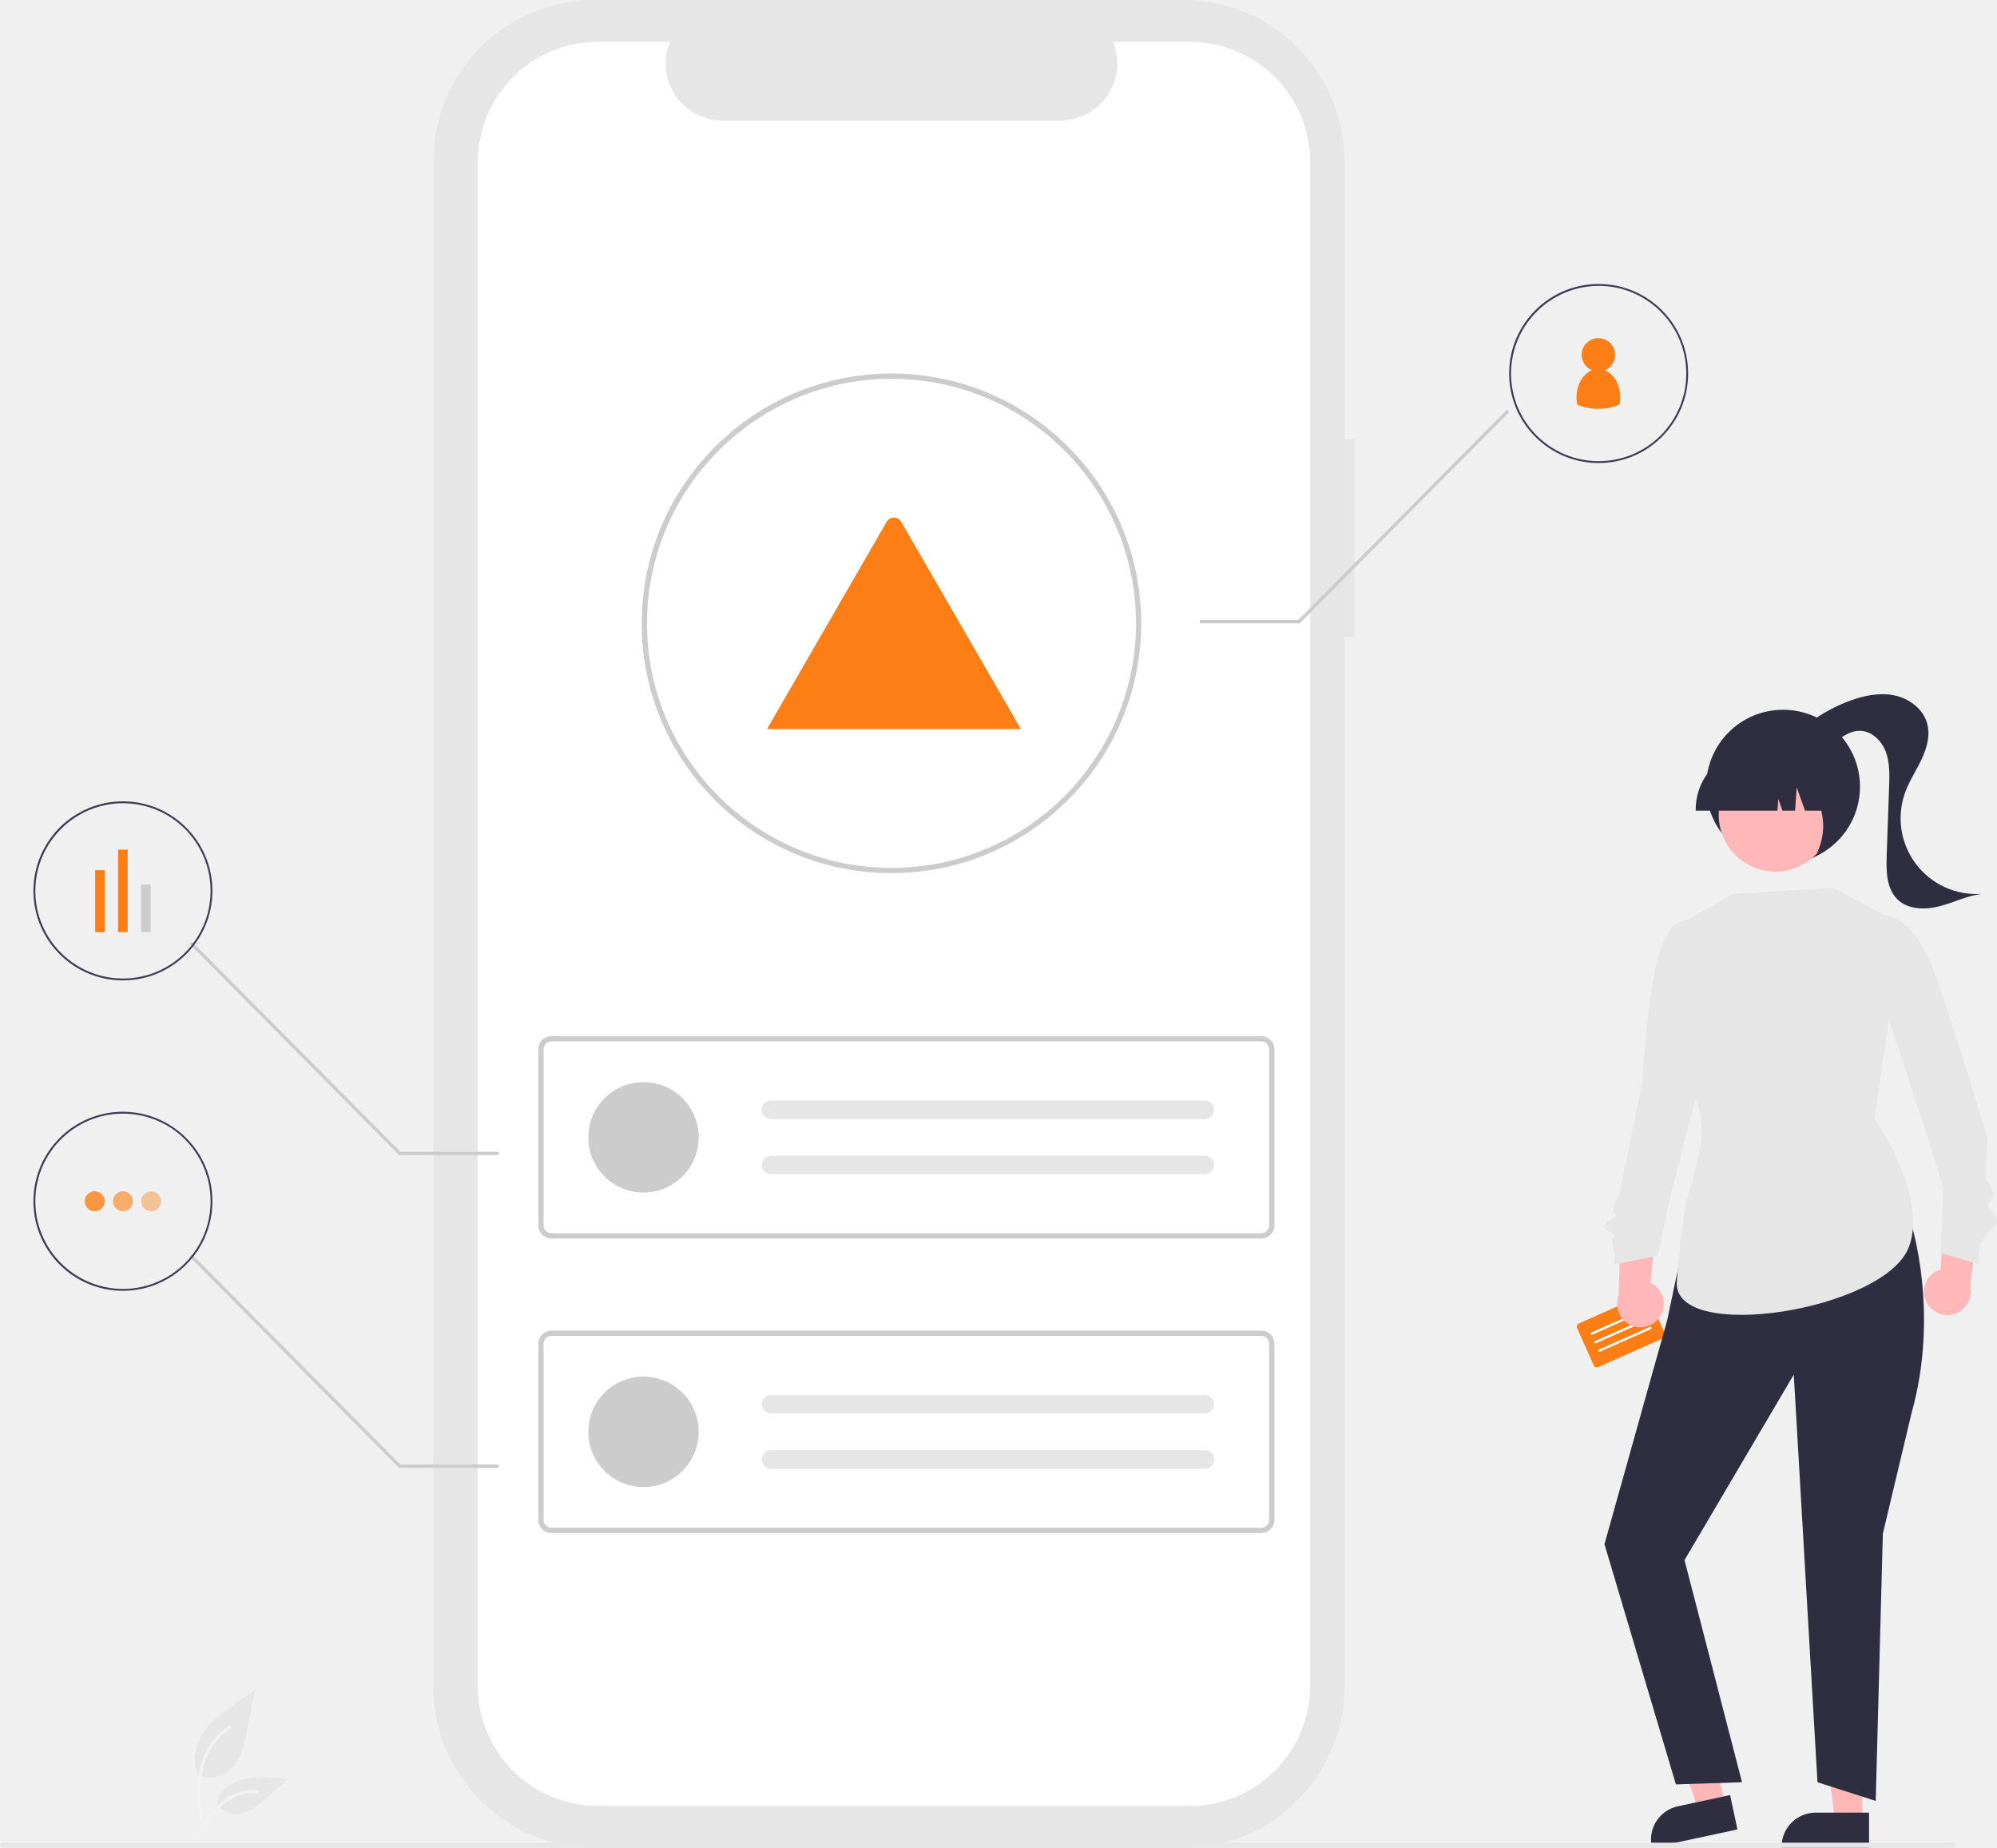
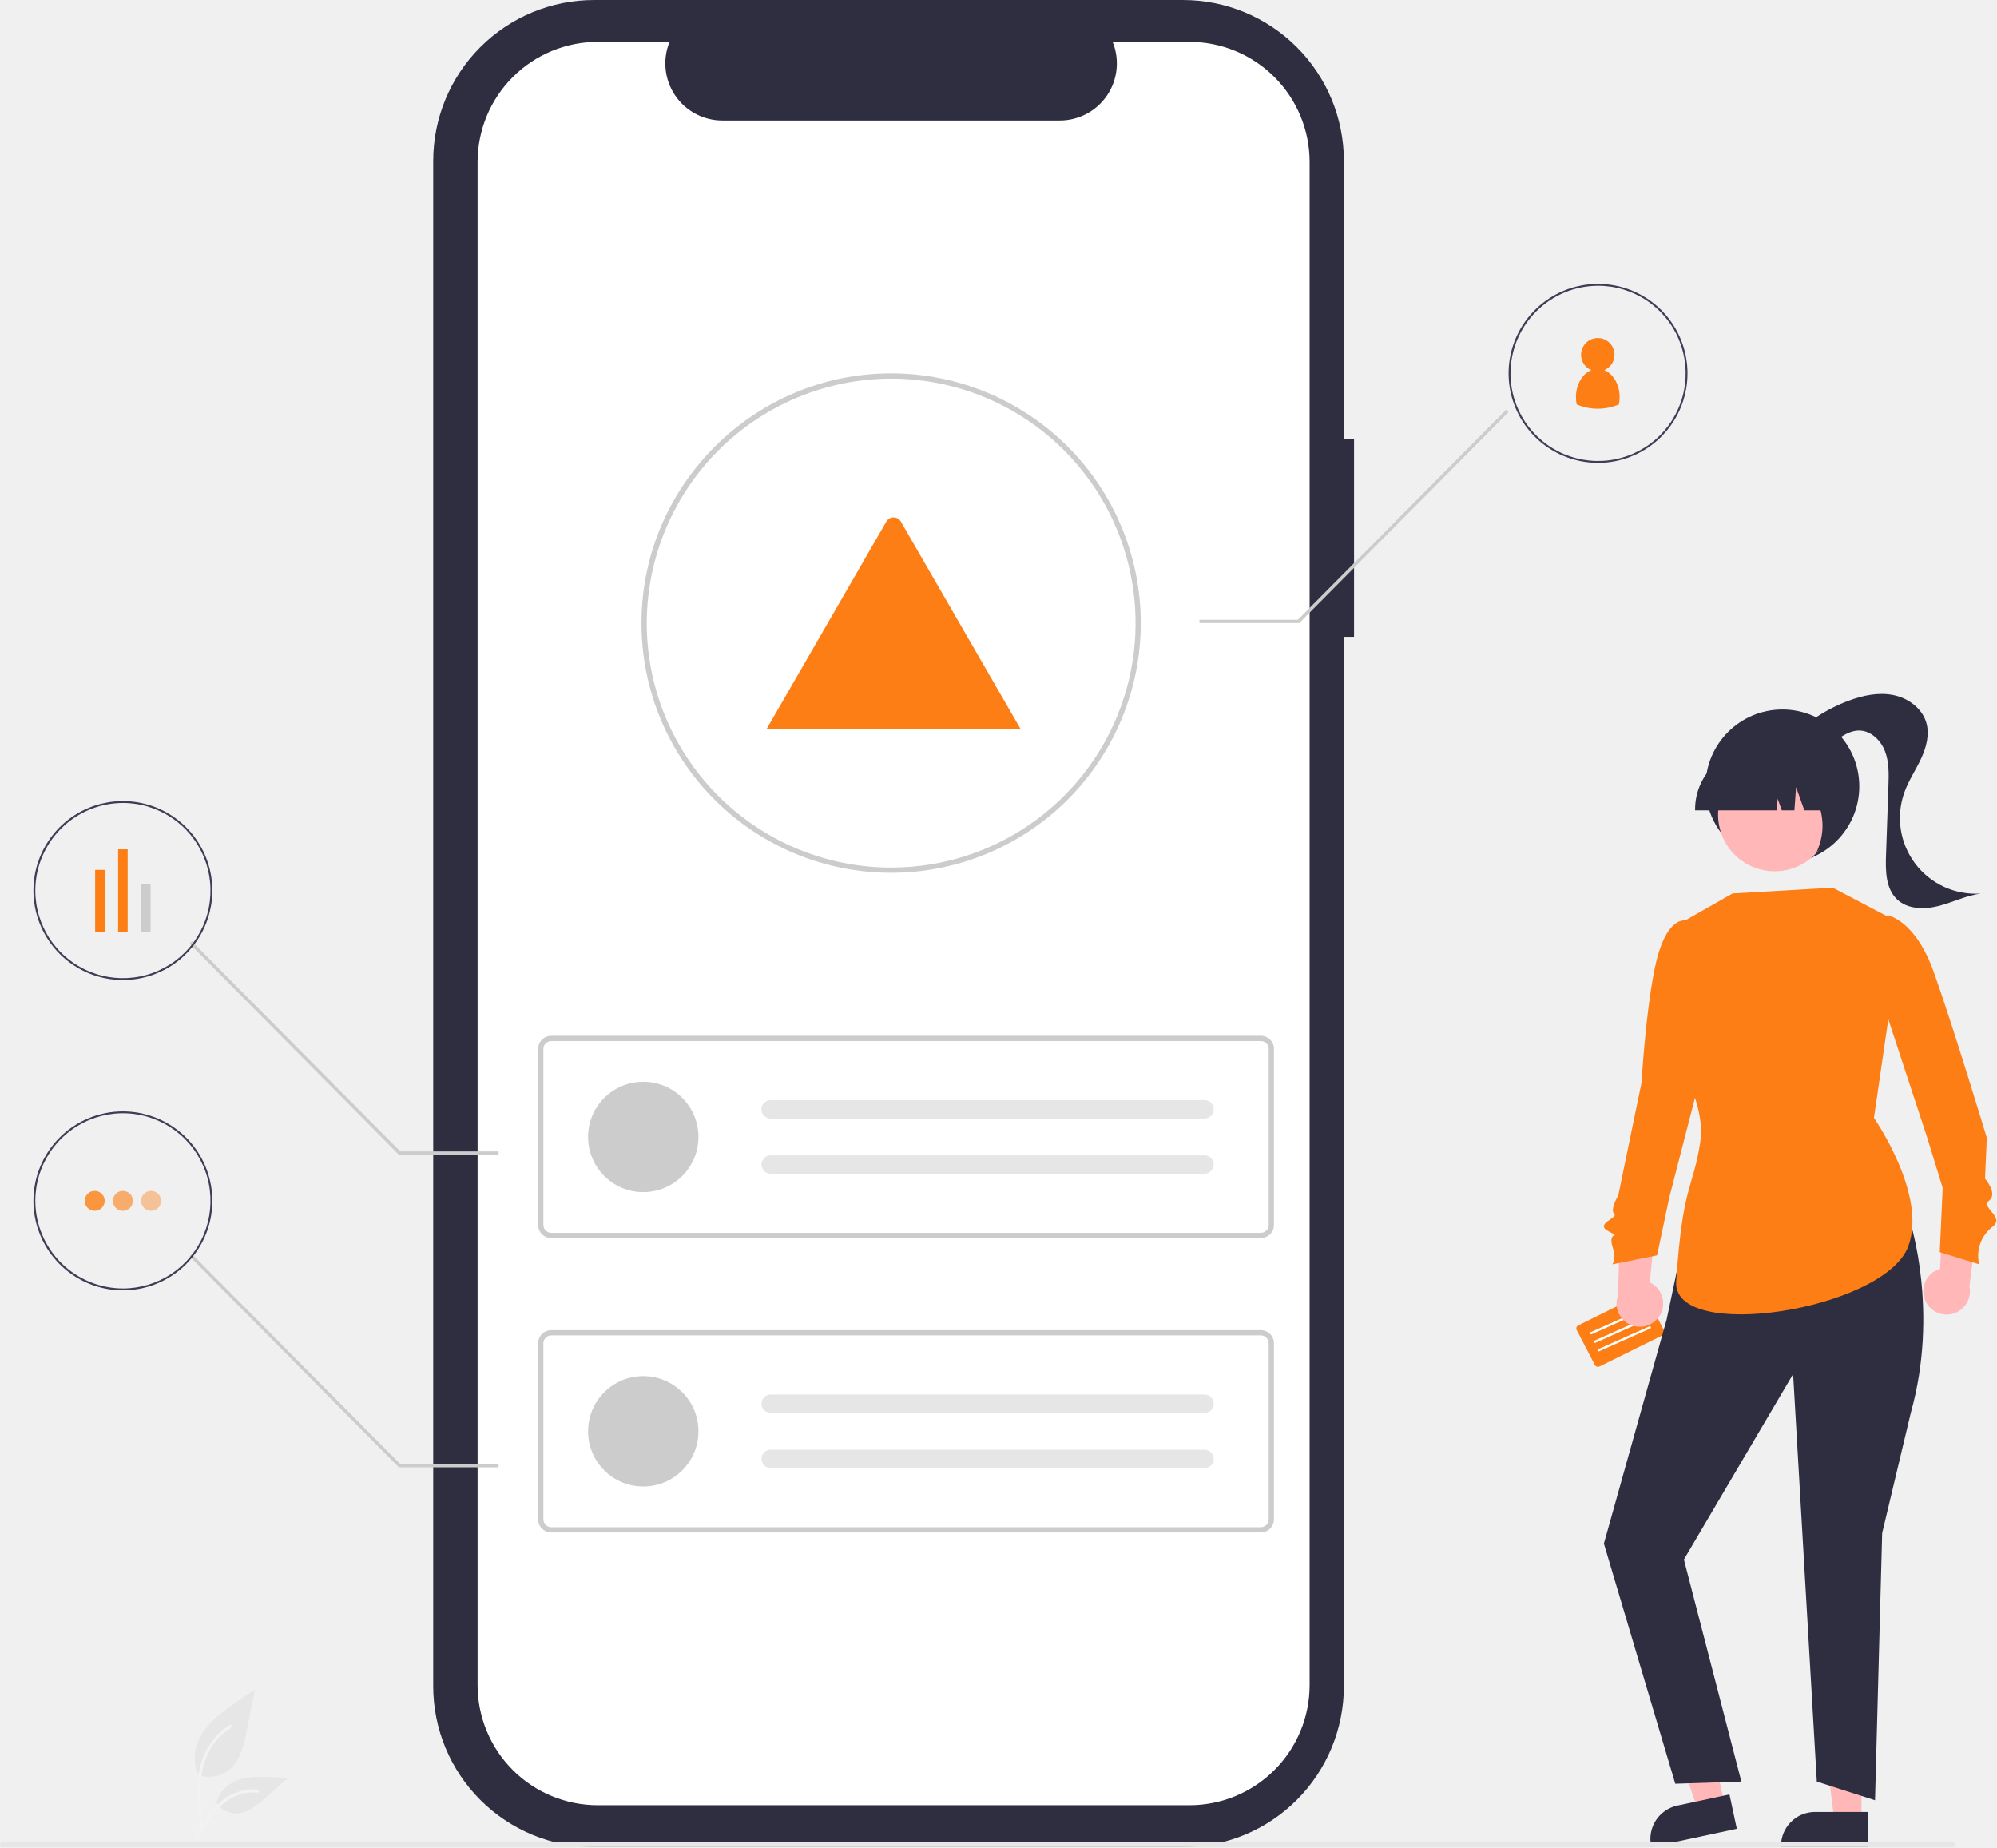
- <svg xmlns="http://www.w3.org/2000/svg" width="786.714" height="727.778" viewBox="0 0 786.714 727.778">
-   <g id="Group_89" data-name="Group 89" transform="translate(-247.83 -75.611)">
-     <path id="Path_1321-597" data-name="Path 1321" d="M939.7,235.558h-4V126.013a63.4,63.4,0,0,0-63.4-63.4H640.213a63.4,63.4,0,0,0-63.4,63.4V726.987a63.4,63.4,0,0,0,63.4,63.4H872.3a63.4,63.4,0,0,0,63.4-63.4V313.534h4Z" transform="translate(-158.255 13)" fill="#e6e6e6" />
-     <path id="Path_1322-598" data-name="Path 1322" d="M874.858,79.106H844.563A22.495,22.495,0,0,1,823.735,110.1H690.776a22.495,22.495,0,0,1-20.827-30.991h-28.3a47.348,47.348,0,0,0-47.348,47.348V726.546a47.348,47.348,0,0,0,47.348,47.348h233.2a47.348,47.348,0,0,0,47.348-47.348h0V126.454a47.348,47.348,0,0,0-47.348-47.348Z" transform="translate(-158.255 13)" fill="#fff" />
-     <path id="Path_39-599" data-name="Path 39" d="M902.962,550.43H623.343a5.184,5.184,0,0,1-5.178-5.178V475.891a5.184,5.184,0,0,1,5.178-5.178H902.962a5.184,5.184,0,0,1,5.178,5.178v69.362A5.184,5.184,0,0,1,902.962,550.43ZM623.343,472.784a3.11,3.11,0,0,0-3.107,3.107v69.362a3.11,3.11,0,0,0,3.107,3.107H902.962a3.11,3.11,0,0,0,3.107-3.107V475.891a3.11,3.11,0,0,0-3.107-3.107Z" transform="translate(-158.255 13)" fill="#ccc" />
-     <circle id="Ellipse_5" data-name="Ellipse 5" cx="21.748" cy="21.748" r="21.748" transform="translate(479.586 501.822)" fill="#ccc" />
-     <path id="Path_40-600" data-name="Path 40" d="M709.817,496.073a3.625,3.625,0,1,0,0,7.249H880.7a3.625,3.625,0,1,0,.119-7.249h-171Z" transform="translate(-158.255 13)" fill="#e6e6e6" />
-     <path id="Path_41-601" data-name="Path 41" d="M709.817,517.821a3.625,3.625,0,1,0,0,7.25H880.7a3.625,3.625,0,1,0,.119-7.249h-171Z" transform="translate(-158.255 13)" fill="#e6e6e6" />
-     <path id="Path_42-602" data-name="Path 42" d="M902.962,666.42H623.343a5.184,5.184,0,0,1-5.178-5.178V591.881a5.184,5.184,0,0,1,5.178-5.178H902.962a5.184,5.184,0,0,1,5.178,5.178v69.362a5.184,5.184,0,0,1-5.178,5.177ZM623.343,588.774a3.11,3.11,0,0,0-3.107,3.107v69.362a3.11,3.11,0,0,0,3.107,3.107H902.962a3.11,3.11,0,0,0,3.107-3.107V591.881a3.11,3.11,0,0,0-3.107-3.107Z" transform="translate(-158.255 13)" fill="#ccc" />
-     <circle id="Ellipse_6" data-name="Ellipse 6" cx="21.748" cy="21.748" r="21.748" transform="translate(479.586 617.813)" fill="#ccc" />
-     <path id="Path_43-603" data-name="Path 43" d="M709.817,612.063a3.625,3.625,0,1,0,0,7.25H880.7a3.625,3.625,0,1,0,.119-7.249h-171Z" transform="translate(-158.255 13)" fill="#e6e6e6" />
-     <path id="Path_44-604" data-name="Path 44" d="M709.817,633.811a3.625,3.625,0,1,0,0,7.25H880.7a3.625,3.625,0,1,0,.119-7.249h-171Z" transform="translate(-158.255 13)" fill="#e6e6e6" />
-     <path id="Path_45-605" data-name="Path 45" d="M757.268,406.495a98.343,98.343,0,0,1-98.384-98.3v-.082c0-.206,0-.423.012-.629.3-53.879,44.432-97.756,98.372-97.756a98.384,98.384,0,1,1,.011,196.768h-.011Zm0-194.7a96.519,96.519,0,0,0-96.3,95.749c-.011.22-.011.4-.011.564a96.325,96.325,0,1,0,96.325-96.313Z" transform="translate(-158.255 13)" fill="#ccc" />
-     <path id="Path_711-606" data-name="Path 711" d="M678.036,584.1H578.423a2.029,2.029,0,0,1-.372-.03l47.112-81.6a3.3,3.3,0,0,1,5.742,0l31.618,54.763,1.515,2.62Z" transform="translate(-28.044 -221.332)" fill="#fd7e14" />
-     <path id="Path_1265-607" data-name="Path 1265" d="M395.632,593.142a14.257,14.257,0,0,1-.289,2.868,21.322,21.322,0,0,1-16.65,0,14.262,14.262,0,0,1-.289-2.868c0-5.006,2.549-9.237,6.06-10.651a6.587,6.587,0,1,1,5.107,0C393.083,583.905,395.632,588.136,395.632,593.142Z" transform="translate(490.489 -361.041)" fill="#fd7e14" />
-     <path id="Path_1362-608" data-name="Path 1362" d="M517.266,138.016l82.121,82.769h38.77v1.3H598.844l-.191-.193-82.312-82.963Z" transform="translate(-193.821 308.484)" fill="#ccc" />
-     <path id="Path_45-2-609" data-name="Path 45" d="M694.141,280.24a35.242,35.242,0,0,1-35.257-35.228v-.029c0-.074,0-.152,0-.225a35.257,35.257,0,1,1,35.257,35.482h0Zm0-69.773a34.589,34.589,0,0,0-34.51,34.313c0,.079,0,.143,0,.2a34.519,34.519,0,1,0,34.519-34.515Z" transform="translate(-397.884 181.512)" fill="#3f3d56" />
-     <path id="Path_1363-610" data-name="Path 1363" d="M517.266,138.016l82.121,82.769h38.77v1.3H598.844l-.191-.193-82.312-82.962Z" transform="translate(-193.821 431.666)" fill="#ccc" />
-     <path id="Path_45-3-611" data-name="Path 45" d="M694.141,209.726a35.242,35.242,0,0,0-35.257,35.228v.029c0,.074,0,.152,0,.225a35.257,35.257,0,1,0,35.257-35.482h0Zm0,69.773a34.589,34.589,0,0,1-34.51-34.313c0-.079,0-.143,0-.2A34.519,34.519,0,1,1,694.146,279.5Z" transform="translate(-397.884 303.775)" fill="#3f3d56" />
-     <rect id="Rectangle_31" data-name="Rectangle 31" width="18.746" height="3.758" transform="translate(307.185 423.994) rotate(90)" fill="#ccc" />
-     <rect id="Rectangle_32" data-name="Rectangle 32" width="32.493" height="3.758" transform="translate(298.138 410.25) rotate(90)" fill="#fd7e14" />
-     <rect id="Rectangle_38" data-name="Rectangle 38" width="24.397" height="3.758" transform="translate(289.091 418.346) rotate(90)" fill="#fd7e14" />
-     <circle id="Ellipse_193" data-name="Ellipse 193" cx="3.936" cy="3.936" r="3.936" transform="translate(281.209 544.822)" fill="#fd7e14" opacity="0.8" />
-     <circle id="Ellipse_194" data-name="Ellipse 194" cx="3.936" cy="3.936" r="3.936" transform="translate(303.437 544.822)" fill="#fd7e14" opacity="0.4" />
-     <g id="Group_86" data-name="Group 86" transform="matrix(0.914, -0.407, 0.407, 0.914, 329.877, 386.67)">
-       <path id="Path_1341-612" data-name="Path 1341" d="M406.822,411.073a1.377,1.377,0,0,0-1.375,1.375v16.046a1.377,1.377,0,0,0,1.375,1.375h27.966a1.377,1.377,0,0,0,1.375-1.375V412.448a1.377,1.377,0,0,0-1.375-1.375Z" transform="translate(0.7 0.389)" fill="#fd7e14" />
-       <path id="Path_1342-613" data-name="Path 1342" d="M435.439,422.174H413.432a.458.458,0,1,1,0-.917h22.006a.458.458,0,0,1,0,.917Z" transform="translate(-2.93 -4.523)" fill="#fff" />
-       <path id="Path_1343-614" data-name="Path 1343" d="M435.439,429.259H413.432a.458.458,0,1,1,0-.917h22.006a.458.458,0,1,1,0,.917Z" transform="translate(-2.93 -7.94)" fill="#fff" />
-       <path id="Path_1344-615" data-name="Path 1344" d="M435.439,436.343H413.433a.458.458,0,1,1,0-.917h22.006a.458.458,0,0,1,0,.917Z" transform="translate(-2.93 -11.357)" fill="#fff" />
-     </g>
-     <circle id="Ellipse_195" data-name="Ellipse 195" cx="3.936" cy="3.936" r="3.936" transform="translate(292.323 544.822)" fill="#fd7e14" opacity="0.6" />
-     <g id="Group_85" data-name="Group 85" transform="translate(295.67 125.32)">
-       <path id="Path_1375-616" data-name="Path 1375" d="M295.905,535.2a9.138,9.138,0,0,1,5.678-12.81l1.757-32.425L316.9,500l-3.748,29.253a9.187,9.187,0,0,1-17.251,5.944Z" transform="translate(415.135 -72.141)" fill="#ffb7b7" />
-       <path id="Path_1376-617" data-name="Path 1376" d="M436.142,541.231a9.138,9.138,0,0,0-3.636-13.532l3.263-32.308-14.949,7.827-.807,29.481a9.187,9.187,0,0,0,16.129,8.532Z" transform="translate(169.818 -72.141)" fill="#ffb7b7" />
-       <path id="Path_1377-618" data-name="Path 1377" d="M225.135,591.715h-10.68l-5.082-41.2h15.764Z" transform="translate(460.604 76)" fill="#ffb7b7" />
-       <path id="Path_1378-619" data-name="Path 1378" d="M372.985,736.368H351.95a13.405,13.405,0,0,0-13.4,13.4v.436h34.439Z" transform="translate(315.479 -72.141)" fill="#2f2e41" />
-       <path id="Path_1379-620" data-name="Path 1379" d="M287.364,585.3l-10.444,2.238-13.6-39.219,15.414-3.3Z" transform="translate(344.431 76)" fill="#ffb7b7" />
-       <path id="Path_1380-621" data-name="Path 1380" d="M421.548,729.46l-20.568,4.407h0a13.405,13.405,0,0,0-10.3,15.916l.091.426,33.675-7.215Z" transform="translate(212.181 -72.141)" fill="#2f2e41" />
-       <path id="Path_1381-622" data-name="Path 1381" d="M437.648,504.094s11.363,35.119.235,74.833L426.556,626.5l-2.811,105.263L400.808,724.4l-9.345-160.557L348.422,636.9l22.654,87.5-26.052.849-28.132-94.627,24.734-88.3,4.531-21.521Z" transform="translate(267.349 -72.141)" fill="#2f2e41" />
-       <path id="Path_1382-623" data-name="Path 1382" d="M330.288,387.463l22.814-13,39.468-2.281,27.377,14.373L408.821,462.88s21.22,30.454,13.483,50.745c-9.549,25.044-93.046,38.109-91.413,13.668,2.577-38.57,6.558-35.91,9.476-54.824,3.2-20.753-19.206-47.363-19.206-47.363Z" transform="translate(281.846 -72.141)" fill="#e6e6e6" />
-       <path id="Path_1383-624" data-name="Path 1383" d="M288.136,394.079l2.543-11.022s10.849,1.4,18.368,22.405,20.884,65.272,20.884,65.272l-.7,16.083s5.151,5.951,1.6,8.669,6.419,6.4,1.369,10.266a14.493,14.493,0,0,0-5.293,14.829l-15.514-4.791,1.141-25.324-6.146-19.962-16.426-49.963Z" transform="translate(405.216 -72.141)" fill="#e6e6e6" />
-       <path id="Path_1384-625" data-name="Path 1384" d="M442.4,395.958l-3.456-10.689s-6.364-2.6-11.062,12.072-6.928,51.815-6.928,51.815l-9.126,44.27s-3.41,5.638-1.6,7.254-7.963,3.888-2.281,6.882-.49-.645,1.633,6.181c1.394,4.483-.036,6.839-.036,6.839l17.567-3.534,4.791-22.693,10.867-42.191Z" transform="translate(178.091 -72.141)" fill="#e6e6e6" />
-       <ellipse id="Ellipse_254" data-name="Ellipse 254" cx="30.298" cy="30.298" rx="30.298" ry="30.298" transform="translate(624.298 229.844)" fill="#2f2e41" />
-       <path id="Path_1385-626" data-name="Path 1385" d="M294.261,313.427a63.528,63.528,0,0,1,23.113-14.946c5.587-2.07,11.668-3.349,17.509-2.173s11.365,5.216,12.995,10.947c1.332,4.686-.043,9.732-2.111,14.144s-4.829,8.5-6.5,13.078A29.85,29.85,0,0,0,369.3,374.505c-5.739.77-11.03,3.467-16.639,4.9s-12.231,1.338-16.4-2.681c-4.411-4.252-4.5-11.166-4.286-17.289l.951-27.306c.162-4.642.3-9.432-1.374-13.765s-5.652-8.126-10.3-8.087c-3.52.03-6.636,2.162-9.458,4.265s-5.811,4.347-9.317,4.659-7.509-2.282-7.247-5.792Z" transform="translate(363.447 -72.141)" fill="#2f2e41" />
-       <ellipse id="Ellipse_255" data-name="Ellipse 255" cx="22.302" cy="22.302" rx="22.302" ry="22.302" transform="translate(642.678 301.545) rotate(-118.663)" fill="#ffb7b7" />
-       <path id="Path_1386-627" data-name="Path 1386" d="M354.16,341.731h32.2l.33-4.624,1.651,4.624H393.3l.654-9.164,3.273,9.164h9.6v-.454a24.09,24.09,0,0,0-24.063-24.063h-4.54a24.09,24.09,0,0,0-24.063,24.063Z" transform="translate(266.023 -72.141)" fill="#2f2e41" />
-       <path id="Path_1387-628" data-name="Path 1387" d="M357.5,358.351l11.76-11.773,1.983-26.061H345.282l.643.642C354.867,330.089,364.52,343.194,357.5,358.351Z" transform="translate(310.486 -72.141)" fill="#2f2e41" />
-     </g>
-     <path id="Path_944-629" data-name="Path 944" d="M1006.459,659.044H237.982a1,1,0,1,1,0-2h768.477a1,1,0,1,1,0,2Z" transform="translate(10.882 144.346)" fill="#e6e6e6" />
-     <g id="Group_58" data-name="Group 58" transform="translate(324.445 741.219)">
-       <path id="Path_438-630" data-name="Path 438" d="M264.378,626.53a12.8,12.8,0,0,0,12.364-2.178c4.33-3.635,5.688-9.623,6.793-15.168l3.268-16.4-6.841,4.711c-4.92,3.388-9.95,6.884-13.356,11.79s-4.893,11.6-2.156,16.914" transform="translate(-262.92 -592.784)" fill="#e6e6e6" />
-       <path id="Path_439-631" data-name="Path 439" d="M266.983,697.106c-.861-6.273-1.747-12.627-1.143-18.967a29.832,29.832,0,0,1,5.752-15.64,26.018,26.018,0,0,1,6.675-6.049c.668-.421,1.282.637.617,1.056a24.735,24.735,0,0,0-9.784,11.805c-2.13,5.418-2.472,11.324-2.105,17.079.222,3.48.692,6.938,1.167,10.391a.634.634,0,0,1-.427.752.615.615,0,0,1-.752-.427Z" transform="translate(-264.469 -642.364)" fill="#f2f2f2" />
-       <path id="Path_442-632" data-name="Path 442" d="M289.28,708.161a9.425,9.425,0,0,0,8.212,4.238c4.157-.2,7.623-3.1,10.743-5.853l9.228-8.147-6.107-.292c-4.392-.21-8.9-.406-13.08.948s-8.041,4.614-8.806,8.944" transform="translate(-280.568 -663.484)" fill="#e6e6e6" />
-       <path id="Path_443-633" data-name="Path 443" d="M262.845,737.661c4.145-7.335,8.953-15.486,17.544-18.092a19.578,19.578,0,0,1,7.379-.762c.783.068.588,1.275-.194,1.208a18.188,18.188,0,0,0-11.776,3.116,30.61,30.61,0,0,0-8.094,8.735c-1.34,2.041-2.541,4.169-3.742,6.294C263.579,738.839,262.457,738.349,262.845,737.661Z" transform="translate(-262.765 -679.313)" fill="#f2f2f2" />
-     </g>
-     <path id="Path_45-4-634" data-name="Path 45" d="M694.141,280.24a35.242,35.242,0,0,1-35.257-35.228v-.029c0-.074,0-.152,0-.225a35.257,35.257,0,1,1,35.257,35.482h0Zm0-69.773a34.589,34.589,0,0,0-34.51,34.313c0,.079,0,.143,0,.2a34.519,34.519,0,1,0,34.519-34.515Z" transform="translate(183.469 -22.258)" fill="#3f3d56" />
-     <path id="Path_1414-635" data-name="Path 1414" d="M637.231,138.016l-82.121,82.769h-38.77v1.3h39.313l.191-.193,82.312-82.962Z" transform="translate(204.196 99.023)" fill="#ccc" />
+ <svg xmlns="http://www.w3.org/2000/svg" width="787" height="728" viewBox="0 0 787 728" fill="none">
+   <g clip-path="url(#clip0_1755_619)">
+     <path d="M533.613 172.947H529.613V63.402C529.613 46.587 522.933 30.461 511.043 18.571C499.154 6.682 483.028 0.002 466.213 0.002H234.127C217.313 0.002 201.187 6.682 189.297 18.571C177.407 30.461 170.728 46.587 170.728 63.402V664.378C170.728 681.193 177.407 697.319 189.297 709.208C201.187 721.098 217.313 727.778 234.127 727.778H466.213C483.028 727.778 499.154 721.098 511.043 709.208C522.933 697.319 529.613 681.193 529.613 664.378V250.924H533.613V172.947Z" fill="#2F2E41" />
+     <path d="M468.77 16.494H438.476C439.869 19.91 440.402 23.616 440.026 27.287C439.65 30.957 438.377 34.478 436.319 37.54C434.261 40.602 431.482 43.111 428.226 44.846C424.97 46.581 421.337 47.488 417.648 47.488H284.689C281 47.488 277.368 46.58 274.113 44.846C270.857 43.111 268.078 40.602 266.021 37.541C263.963 34.479 262.69 30.958 262.314 27.288C261.937 23.619 262.469 19.913 263.862 16.497H235.563C223.005 16.497 210.962 21.486 202.083 30.365C193.203 39.245 188.215 51.288 188.215 63.845V663.936C188.215 676.493 193.203 688.537 202.083 697.416C210.962 706.296 223.005 711.284 235.563 711.284H468.761C481.319 711.284 493.362 706.296 502.241 697.416C511.121 688.537 516.109 676.493 516.109 663.936V63.842C516.109 51.285 511.121 39.242 502.241 30.362C493.362 21.483 481.319 16.494 468.761 16.494H468.77Z" fill="white" />
+     <path d="M496.875 487.82H217.257C215.884 487.818 214.568 487.272 213.597 486.301C212.627 485.331 212.081 484.015 212.079 482.642V413.281C212.081 411.908 212.627 410.592 213.597 409.621C214.568 408.65 215.884 408.104 217.257 408.103H496.875C498.247 408.104 499.564 408.65 500.534 409.621C501.505 410.592 502.051 411.908 502.053 413.281V482.643C502.051 484.015 501.505 485.331 500.534 486.302C499.563 487.272 498.247 487.818 496.875 487.82ZM217.257 410.174C216.433 410.174 215.644 410.502 215.061 411.084C214.479 411.667 214.151 412.457 214.15 413.281V482.643C214.151 483.467 214.479 484.256 215.061 484.839C215.644 485.421 216.433 485.749 217.257 485.75H496.875C497.698 485.749 498.488 485.421 499.071 484.839C499.653 484.256 499.981 483.467 499.982 482.643V413.281C499.981 412.457 499.653 411.667 499.071 411.084C498.488 410.502 497.698 410.174 496.875 410.174H217.257Z" fill="#CCCCCC" />
+     <path d="M253.503 469.708C265.514 469.708 275.251 459.971 275.251 447.96C275.251 435.949 265.514 426.212 253.503 426.212C241.492 426.212 231.755 435.949 231.755 447.96C231.755 459.971 241.492 469.708 253.503 469.708Z" fill="#CCCCCC" />
+     <path d="M303.731 433.462C303.25 433.454 302.772 433.542 302.325 433.721C301.879 433.899 301.472 434.165 301.129 434.502C300.786 434.84 300.514 435.242 300.328 435.686C300.142 436.13 300.046 436.606 300.046 437.087C300.046 437.568 300.142 438.044 300.328 438.488C300.514 438.932 300.786 439.334 301.129 439.671C301.472 440.009 301.879 440.274 302.325 440.453C302.772 440.632 303.25 440.719 303.731 440.711H474.613C475.09 440.72 475.564 440.635 476.008 440.461C476.451 440.287 476.856 440.026 477.2 439.695C477.543 439.364 477.817 438.969 478.007 438.531C478.197 438.094 478.299 437.623 478.306 437.147C478.314 436.67 478.228 436.196 478.052 435.753C477.877 435.31 477.616 434.905 477.284 434.563C476.952 434.221 476.555 433.947 476.118 433.758C475.68 433.57 475.209 433.469 474.732 433.462H303.733H303.731Z" fill="#E6E6E6" />
+     <path d="M303.73 455.211C302.769 455.211 301.847 455.593 301.167 456.273C300.487 456.953 300.105 457.875 300.105 458.836C300.105 459.797 300.487 460.719 301.167 461.399C301.847 462.079 302.769 462.461 303.73 462.461H474.613C475.089 462.47 475.563 462.385 476.007 462.211C476.451 462.036 476.856 461.776 477.199 461.445C477.542 461.114 477.816 460.718 478.006 460.281C478.196 459.843 478.298 459.373 478.306 458.896C478.314 458.419 478.227 457.946 478.052 457.502C477.876 457.059 477.615 456.655 477.283 456.312C476.951 455.97 476.555 455.697 476.117 455.508C475.679 455.319 475.208 455.219 474.732 455.212H303.732L303.73 455.211Z" fill="#E6E6E6" />
+     <path d="M496.875 603.81H217.257C215.884 603.808 214.568 603.262 213.597 602.292C212.627 601.321 212.081 600.005 212.079 598.632V529.271C212.081 527.898 212.627 526.582 213.597 525.611C214.568 524.64 215.884 524.094 217.257 524.093H496.875C498.247 524.094 499.564 524.64 500.534 525.611C501.505 526.582 502.051 527.898 502.053 529.271V598.633C502.051 600.006 501.505 601.321 500.534 602.292C499.563 603.262 498.247 603.808 496.875 603.81ZM217.257 526.164C216.433 526.165 215.644 526.492 215.061 527.075C214.479 527.657 214.151 528.447 214.15 529.271V598.633C214.151 599.457 214.479 600.247 215.061 600.829C215.644 601.412 216.433 601.739 217.257 601.74H496.875C497.698 601.739 498.488 601.412 499.071 600.829C499.653 600.247 499.981 599.457 499.982 598.633V529.271C499.981 528.447 499.653 527.657 499.071 527.075C498.488 526.492 497.698 526.165 496.875 526.164H217.257Z" fill="#CCCCCC" />
+     <path d="M253.503 585.699C265.514 585.699 275.251 575.962 275.251 563.951C275.251 551.94 265.514 542.203 253.503 542.203C241.492 542.203 231.755 551.94 231.755 563.951C231.755 575.962 241.492 585.699 253.503 585.699Z" fill="#CCCCCC" />
+     <path d="M303.73 549.453C302.769 549.453 301.847 549.835 301.167 550.515C300.487 551.195 300.105 552.117 300.105 553.078C300.105 554.04 300.487 554.962 301.167 555.641C301.847 556.321 302.769 556.703 303.73 556.703H474.613C475.089 556.712 475.563 556.627 476.007 556.453C476.451 556.278 476.856 556.018 477.199 555.687C477.542 555.356 477.816 554.96 478.006 554.523C478.196 554.086 478.298 553.615 478.306 553.138C478.314 552.662 478.227 552.188 478.052 551.745C477.876 551.301 477.615 550.897 477.283 550.555C476.951 550.212 476.555 549.939 476.117 549.75C475.679 549.561 475.208 549.461 474.732 549.454H303.732L303.73 549.453Z" fill="#E6E6E6" />
+     <path d="M303.73 571.201C302.769 571.201 301.847 571.583 301.167 572.263C300.487 572.943 300.105 573.865 300.105 574.826C300.105 575.788 300.487 576.71 301.167 577.389C301.847 578.069 302.769 578.451 303.73 578.451H474.613C475.089 578.46 475.563 578.375 476.007 578.201C476.451 578.026 476.856 577.766 477.199 577.435C477.542 577.104 477.816 576.708 478.006 576.271C478.196 575.834 478.298 575.363 478.306 574.886C478.314 574.41 478.227 573.936 478.052 573.493C477.876 573.049 477.615 572.645 477.283 572.303C476.951 571.961 476.555 571.687 476.117 571.498C475.679 571.309 475.208 571.209 474.732 571.202H303.732L303.73 571.201Z" fill="#E6E6E6" />
+     <path d="M351.181 343.885C325.1 343.896 300.082 333.545 281.631 315.11C263.181 296.676 252.809 271.666 252.798 245.584V245.502C252.798 245.296 252.798 245.079 252.81 244.873C253.11 190.994 297.242 147.117 351.181 147.117C377.274 147.116 402.299 157.48 420.751 175.929C439.202 194.379 449.569 219.403 449.57 245.496C449.572 271.589 439.208 296.614 420.758 315.066C402.309 333.517 377.285 343.884 351.192 343.886H351.181V343.885ZM351.181 149.184C325.754 149.241 301.376 159.33 283.345 177.258C265.313 195.187 255.085 219.507 254.882 244.933C254.871 245.153 254.871 245.333 254.871 245.497C254.868 264.549 260.516 283.174 271.099 299.016C281.681 314.858 296.724 327.206 314.325 334.499C331.926 341.791 351.294 343.701 369.98 339.985C388.666 336.27 405.83 327.097 419.303 313.626C432.775 300.155 441.95 282.992 445.668 264.306C449.386 245.62 447.479 226.252 440.189 208.65C432.899 191.048 420.552 176.004 404.712 165.419C388.871 154.834 370.247 149.184 351.195 149.184H351.181Z" fill="#CCCCCC" />
+     <path d="M402.16 287.158H302.548C302.423 287.159 302.299 287.149 302.176 287.128L349.288 205.527C349.575 205.02 349.993 204.597 350.497 204.303C351.001 204.009 351.575 203.854 352.159 203.854C352.742 203.854 353.316 204.009 353.82 204.303C354.324 204.597 354.742 205.02 355.03 205.527L386.647 260.291L388.162 262.911L402.16 287.158Z" fill="#FD7E14" />
+     <path d="M638.288 156.49C638.289 157.453 638.192 158.414 637.999 159.358C635.366 160.475 632.535 161.05 629.675 161.05C626.814 161.05 623.983 160.475 621.35 159.358C621.157 158.414 621.06 157.453 621.061 156.49C621.061 151.484 623.61 147.253 627.121 145.839C625.719 145.249 624.564 144.192 623.852 142.848C623.141 141.504 622.916 139.955 623.217 138.464C623.518 136.973 624.325 135.633 625.502 134.669C626.679 133.706 628.153 133.18 629.674 133.18C631.195 133.18 632.669 133.706 633.846 134.669C635.023 135.633 635.83 136.973 636.131 138.464C636.432 139.955 636.207 141.504 635.496 142.848C634.784 144.192 633.629 145.249 632.228 145.839C635.74 147.253 638.288 151.484 638.288 156.49Z" fill="#FD7E14" />
+     <path d="M75.614 370.89L157.735 453.659H196.505V454.959H157.192L157.001 454.766L74.689 371.803L75.614 370.89Z" fill="#CCCCCC" />
+     <path d="M48.427 386.141C43.799 386.143 39.215 385.234 34.939 383.464C30.662 381.695 26.776 379.1 23.502 375.829C20.228 372.558 17.631 368.674 15.858 364.399C14.085 360.124 13.172 355.541 13.17 350.913V350.884C13.17 350.81 13.17 350.732 13.17 350.659C13.214 343.696 15.32 336.901 19.221 331.133C23.122 325.365 28.644 320.881 35.09 318.247C41.536 315.613 48.618 314.946 55.442 316.332C62.266 317.718 68.527 321.093 73.436 326.033C78.344 330.973 81.679 337.255 83.022 344.088C84.364 350.921 83.653 357.999 80.978 364.428C78.303 370.857 73.784 376.35 67.991 380.215C62.198 384.079 55.39 386.141 48.427 386.141ZM48.427 316.368C39.315 316.388 30.578 320.004 24.117 326.429C17.655 332.854 13.99 341.569 13.917 350.681C13.917 350.76 13.917 350.824 13.917 350.881C13.916 357.708 15.94 364.383 19.732 370.06C23.525 375.737 28.916 380.162 35.223 382.775C41.531 385.389 48.471 386.073 55.168 384.741C61.864 383.41 68.015 380.123 72.843 375.295C77.671 370.468 80.959 364.317 82.291 357.621C83.623 350.925 82.94 343.984 80.327 337.676C77.715 331.368 73.29 325.977 67.614 322.184C61.937 318.391 55.263 316.366 48.436 316.366L48.427 316.368Z" fill="#3F3D56" />
+     <path d="M75.614 494.072L157.735 576.841H196.505V578.142H157.192L157.001 577.948L74.689 494.986L75.614 494.072Z" fill="#CCCCCC" />
+     <path d="M48.427 437.891C43.799 437.889 39.215 438.798 34.939 440.568C30.662 442.337 26.776 444.931 23.502 448.203C20.228 451.474 17.631 455.358 15.858 459.633C14.085 463.908 13.172 468.491 13.17 473.119V473.148C13.17 473.222 13.17 473.3 13.17 473.373C13.214 480.336 15.32 487.131 19.221 492.899C23.122 498.667 28.644 503.151 35.09 505.785C41.536 508.419 48.618 509.085 55.442 507.7C62.266 506.314 68.527 502.938 73.436 497.999C78.344 493.059 81.679 486.777 83.022 479.944C84.364 473.111 83.653 466.033 80.978 459.604C78.303 453.175 73.784 447.681 67.991 443.817C62.198 439.953 55.39 437.891 48.427 437.891ZM48.427 507.664C39.315 507.643 30.578 504.028 24.117 497.603C17.655 491.178 13.99 482.463 13.917 473.351C13.917 473.272 13.917 473.208 13.917 473.151C13.916 466.323 15.94 459.649 19.732 453.971C23.525 448.294 28.916 443.869 35.224 441.255C41.531 438.642 48.472 437.958 55.169 439.29C61.865 440.621 68.016 443.909 72.844 448.737C77.672 453.564 80.96 459.716 82.291 466.412C83.623 473.108 82.939 480.049 80.326 486.357C77.713 492.665 73.288 498.056 67.611 501.849C61.934 505.642 55.259 507.666 48.432 507.665L48.427 507.664Z" fill="#3F3D56" />
+     <path d="M59.355 367.13V348.384H55.596V367.13H59.355Z" fill="#CCCCCC" />
+     <path d="M50.308 367.133V334.64H46.55V367.133H50.308Z" fill="#FD7E14" />
+     <path d="M41.261 367.132V342.735H37.503V367.132H41.261Z" fill="#FD7E14" />
+     <path opacity="0.8" d="M37.315 477.084C39.489 477.084 41.251 475.322 41.251 473.148C41.251 470.974 39.489 469.212 37.315 469.212C35.141 469.212 33.379 470.974 33.379 473.148C33.379 475.322 35.141 477.084 37.315 477.084Z" fill="#FD7E14" />
+     <path opacity="0.4" d="M59.542 477.084C61.716 477.084 63.478 475.322 63.478 473.148C63.478 470.974 61.716 469.212 59.542 469.212C57.369 469.212 55.606 470.974 55.606 473.148C55.606 475.322 57.369 477.084 59.542 477.084Z" fill="#FD7E14" />
+     <path d="M621.95 522.227C621.627 522.387 621.381 522.666 621.267 523.001C621.153 523.336 621.18 523.701 621.342 524.015L628.518 537.83C628.682 538.144 628.967 538.381 629.311 538.489C629.656 538.598 630.032 538.569 630.356 538.41L655.229 526.12C655.553 525.959 655.799 525.681 655.913 525.346C656.027 525.011 655.999 524.646 655.837 524.332L648.661 510.517C648.498 510.203 648.212 509.966 647.868 509.857C647.523 509.749 647.148 509.777 646.823 509.937L621.95 522.227Z" fill="#FD7E14" />
+     <path d="M647.341 516.744L627.234 525.718C627.122 525.768 626.996 525.772 626.882 525.73C626.767 525.689 626.675 525.604 626.625 525.495C626.574 525.386 626.57 525.262 626.613 525.15C626.656 525.038 626.742 524.948 626.853 524.898L646.96 515.924C647.071 515.875 647.198 515.871 647.312 515.912C647.426 515.954 647.519 516.039 647.569 516.148C647.62 516.256 647.624 516.38 647.581 516.492C647.538 516.604 647.451 516.695 647.34 516.745L647.341 516.744Z" fill="white" />
+     <path d="M648.834 520.097L628.727 529.071C628.616 529.12 628.489 529.125 628.375 529.083C628.261 529.041 628.168 528.956 628.118 528.848C628.067 528.739 628.063 528.615 628.106 528.503C628.149 528.391 628.236 528.3 628.347 528.251L648.454 519.277C648.565 519.227 648.691 519.223 648.805 519.265C648.92 519.307 649.012 519.391 649.062 519.5C649.113 519.609 649.117 519.733 649.074 519.845C649.031 519.957 648.945 520.048 648.834 520.097L648.834 520.097Z" fill="white" />
+     <path d="M650.327 523.449L630.22 532.422C630.109 532.472 629.982 532.476 629.868 532.434C629.754 532.393 629.661 532.308 629.611 532.199C629.561 532.09 629.556 531.966 629.599 531.854C629.642 531.742 629.729 531.652 629.84 531.602L649.947 522.629C650.058 522.579 650.184 522.575 650.299 522.616C650.413 522.658 650.505 522.743 650.556 522.852C650.606 522.96 650.61 523.085 650.567 523.197C650.524 523.308 650.438 523.399 650.327 523.449Z" fill="white" />
+     <path opacity="0.6" d="M48.429 477.084C50.603 477.084 52.365 475.322 52.365 473.148C52.365 470.974 50.603 469.212 48.429 469.212C46.255 469.212 44.493 470.974 44.493 473.148C44.493 475.322 46.255 477.084 48.429 477.084Z" fill="#FD7E14" />
+     <path d="M758.877 512.769C758.288 511.57 757.969 510.257 757.943 508.921C757.917 507.585 758.184 506.26 758.725 505.039C759.267 503.817 760.069 502.73 761.076 501.852C762.084 500.974 763.271 500.328 764.555 499.959L766.312 467.534L779.872 477.569L776.124 506.822C776.601 509.02 776.256 511.317 775.153 513.277C774.049 515.238 772.266 516.725 770.139 517.458C768.012 518.191 765.691 518.118 763.614 517.253C761.538 516.388 759.851 514.792 758.873 512.766L758.877 512.769Z" fill="#FFB7B7" />
+     <path d="M653.797 518.8C654.564 517.706 655.081 516.457 655.313 515.141C655.545 513.826 655.485 512.475 655.138 511.185C654.792 509.895 654.166 508.697 653.307 507.674C652.447 506.652 651.373 505.831 650.161 505.268L653.424 472.96L638.475 480.787L637.668 510.268C636.857 512.366 636.845 514.689 637.632 516.796C638.42 518.904 639.954 520.649 641.942 521.7C643.93 522.752 646.236 523.038 648.421 522.503C650.606 521.969 652.519 520.651 653.797 518.8Z" fill="#FFB7B7" />
+     <path d="M733.575 717.426H722.895L717.813 676.226H733.577L733.575 717.426Z" fill="#FFB7B7" />
+     <path d="M736.301 713.938H715.266C711.713 713.939 708.305 715.351 705.792 717.864C703.28 720.376 701.868 723.784 701.866 727.338V727.774H736.305L736.301 713.938Z" fill="#2F2E41" />
+     <path d="M679.632 711.011L669.188 713.249L655.588 674.029L671.002 670.729L679.632 711.011Z" fill="#FFB7B7" />
+     <path d="M681.566 707.029L660.998 711.436C659.276 711.805 657.645 712.509 656.195 713.509C654.746 714.508 653.508 715.783 652.551 717.261C651.595 718.739 650.939 720.391 650.621 722.122C650.303 723.854 650.329 725.631 650.698 727.352L650.789 727.778L684.464 720.563L681.566 707.029Z" fill="#2F2E41" />
+     <path d="M752.834 481.663C752.834 481.663 764.196 516.782 753.069 556.496L741.742 604.069L738.931 709.333L715.994 701.97L706.649 541.412L663.608 614.469L686.262 701.97L660.21 702.819L632.078 608.191L656.812 519.891L661.343 498.37L752.834 481.663Z" fill="#2F2E41" />
+     <path d="M659.971 365.032L682.785 352.032L722.252 349.751L749.629 364.124L738.503 440.449C738.503 440.449 759.723 470.903 751.986 491.194C742.437 516.238 658.941 529.303 660.574 504.862C663.151 466.292 667.132 468.952 670.05 450.038C673.25 429.285 650.844 402.675 650.844 402.675L659.971 365.032Z" fill="#FD7E14" />
+     <path d="M741.188 371.648L743.731 360.626C743.731 360.626 754.58 362.026 762.099 383.031C769.618 404.036 782.983 448.303 782.983 448.303L782.283 464.386C782.283 464.386 787.434 470.337 783.883 473.055C780.332 475.773 790.302 479.455 785.252 483.321C783.035 485.02 781.355 487.323 780.416 489.954C779.477 492.585 779.319 495.431 779.959 498.15L764.445 493.359L765.586 468.035L759.44 448.073L743.014 398.11L741.188 371.648Z" fill="#FD7E14" />
+     <path d="M668.328 373.526L664.872 362.837C664.872 362.837 658.508 360.237 653.81 374.909C649.112 389.581 646.882 426.724 646.882 426.724L637.756 470.995C637.756 470.995 634.346 476.633 636.156 478.249C637.966 479.865 628.193 482.137 633.875 485.131C639.557 488.125 633.385 484.486 635.508 491.312C636.902 495.795 635.472 498.151 635.472 498.151L653.039 494.617L657.83 471.924L668.697 429.732L668.328 373.526Z" fill="#FD7E14" />
+     <path d="M702.433 340.15C719.166 340.15 732.73 326.585 732.73 309.852C732.73 293.119 719.166 279.554 702.433 279.554C685.7 279.554 672.135 293.119 672.135 309.852C672.135 326.585 685.7 340.15 702.433 340.15Z" fill="#2F2E41" />
+     <path d="M705.545 290.995C712.064 284.384 719.954 279.283 728.658 276.049C734.245 273.979 740.326 272.7 746.167 273.876C752.008 275.052 757.532 279.092 759.162 284.823C760.494 289.509 759.119 294.555 757.051 298.967C754.983 303.38 752.222 307.468 750.551 312.046C748.845 316.714 748.332 321.736 749.058 326.653C749.785 331.571 751.728 336.229 754.711 340.205C757.694 344.181 761.623 347.349 766.141 349.422C770.66 351.495 775.624 352.406 780.584 352.074C774.845 352.844 769.554 355.541 763.945 356.974C758.336 358.407 751.714 358.312 747.545 354.293C743.134 350.041 743.045 343.127 743.259 337.004L744.21 309.698C744.372 305.056 744.51 300.266 742.836 295.933C741.162 291.599 737.184 287.806 732.536 287.845C729.016 287.875 725.9 290.007 723.078 292.11C720.256 294.213 717.267 296.457 713.761 296.769C710.255 297.081 706.252 294.487 706.514 290.977L705.545 290.995Z" fill="#2F2E41" />
+     <path d="M718.955 310.291C713.047 299.483 699.497 295.511 688.689 301.419C677.881 307.327 673.909 320.878 679.817 331.686C685.725 342.494 699.276 346.466 710.084 340.558C720.891 334.65 724.863 321.099 718.955 310.291Z" fill="#FFB7B7" />
+     <path d="M668.02 319.299H700.219L700.549 314.675L702.2 319.299H707.159L707.813 310.135L711.086 319.299H720.686V318.845C720.679 312.466 718.142 306.349 713.631 301.838C709.119 297.327 703.003 294.789 696.623 294.782H692.083C685.704 294.789 679.587 297.327 675.076 301.838C670.565 306.349 668.028 312.466 668.021 318.845L668.02 319.299Z" fill="#2F2E41" />
+     <path d="M715.822 335.92L727.582 324.147L729.565 298.086H703.604L704.247 298.728C713.189 307.658 722.842 320.763 715.822 335.92Z" fill="#2F2E41" />
+     <path d="M769.507 727.78H1.034C0.769 727.78 0.515 727.675 0.327 727.487C0.14 727.3 0.034 727.045 0.034 726.78C0.034 726.515 0.14 726.261 0.327 726.073C0.515 725.886 0.769 725.78 1.034 725.78H769.507C769.772 725.78 770.027 725.886 770.214 726.073C770.402 726.261 770.507 726.515 770.507 726.78C770.507 727.045 770.402 727.3 770.214 727.487C770.027 727.675 769.772 727.78 769.507 727.78Z" fill="#E6E6E6" />
+     <path d="M78.073 699.356C80.147 700.085 82.375 700.268 84.54 699.886C86.706 699.505 88.737 698.572 90.437 697.177C94.767 693.542 96.125 687.554 97.23 682.009L100.498 665.609L93.657 670.32C88.737 673.708 83.707 677.204 80.301 682.11C76.895 687.016 75.408 693.71 78.145 699.024" fill="#E6E6E6" />
+     <path d="M79.129 720.352C78.268 714.079 77.382 707.725 77.986 701.385C78.379 695.731 80.374 690.306 83.738 685.745C85.594 683.356 87.853 681.309 90.413 679.696C91.081 679.275 91.695 680.333 91.03 680.752C86.6 683.551 83.174 687.685 81.246 692.557C79.116 697.975 78.774 703.881 79.141 709.636C79.363 713.116 79.833 716.574 80.308 720.027C80.345 720.183 80.322 720.347 80.242 720.487C80.163 720.627 80.034 720.731 79.881 720.779C79.725 720.821 79.558 720.8 79.417 720.72C79.276 720.64 79.173 720.508 79.129 720.352Z" fill="#F2F2F2" />
+     <path d="M85.326 710.287C86.216 711.639 87.439 712.739 88.877 713.481C90.315 714.224 91.921 714.583 93.538 714.525C97.695 714.325 101.161 711.425 104.281 708.672L113.509 700.525L107.402 700.233C103.01 700.023 98.502 699.827 94.322 701.181C90.142 702.535 86.281 705.795 85.516 710.125" fill="#E6E6E6" />
+     <path d="M76.695 723.958C80.84 716.623 85.648 708.472 94.239 705.866C96.627 705.144 99.132 704.885 101.618 705.104C102.401 705.172 102.206 706.379 101.424 706.312C97.257 705.966 93.098 707.066 89.648 709.428C86.404 711.781 83.654 714.749 81.554 718.163C80.214 720.204 79.013 722.332 77.812 724.457C77.429 725.136 76.307 724.646 76.695 723.958Z" fill="#F2F2F2" />
+     <path d="M629.777 182.371C625.149 182.373 620.566 181.463 616.289 179.694C612.013 177.924 608.127 175.33 604.853 172.059C601.579 168.787 598.981 164.903 597.209 160.628C595.436 156.353 594.522 151.771 594.521 147.143V147.114C594.521 147.04 594.521 146.962 594.521 146.889C594.565 139.925 596.67 133.131 600.571 127.362C604.472 121.594 609.994 117.11 616.44 114.476C622.886 111.842 629.968 111.176 636.793 112.562C643.617 113.947 649.878 117.323 654.786 122.262C659.694 127.202 663.03 133.485 664.372 140.318C665.715 147.151 665.003 154.228 662.328 160.657C659.653 167.087 655.134 172.58 649.341 176.444C643.548 180.308 636.741 182.371 629.777 182.371ZM629.777 112.597C620.665 112.618 611.929 116.233 605.467 122.658C599.006 129.083 595.34 137.799 595.268 146.911C595.268 146.99 595.268 147.054 595.268 147.111C595.267 153.938 597.291 160.612 601.083 166.289C604.876 171.967 610.266 176.392 616.574 179.005C622.881 181.618 629.822 182.302 636.518 180.971C643.214 179.639 649.365 176.352 654.193 171.525C659.021 166.697 662.309 160.547 663.642 153.85C664.974 147.154 664.291 140.213 661.678 133.906C659.065 127.598 654.641 122.206 648.964 118.413C643.288 114.62 636.614 112.595 629.786 112.595L629.777 112.597Z" fill="#3F3D56" />
+     <path d="M593.594 161.428L511.474 244.197H472.704V245.497H512.017L512.208 245.304L594.519 162.342L593.594 161.428Z" fill="#CCCCCC" />
  </g>
+   <defs>
+     <clipPath id="clip0_1755_619">
+       <rect width="786.71" height="727.78" fill="white" />
+     </clipPath>
+   </defs>
</svg>
